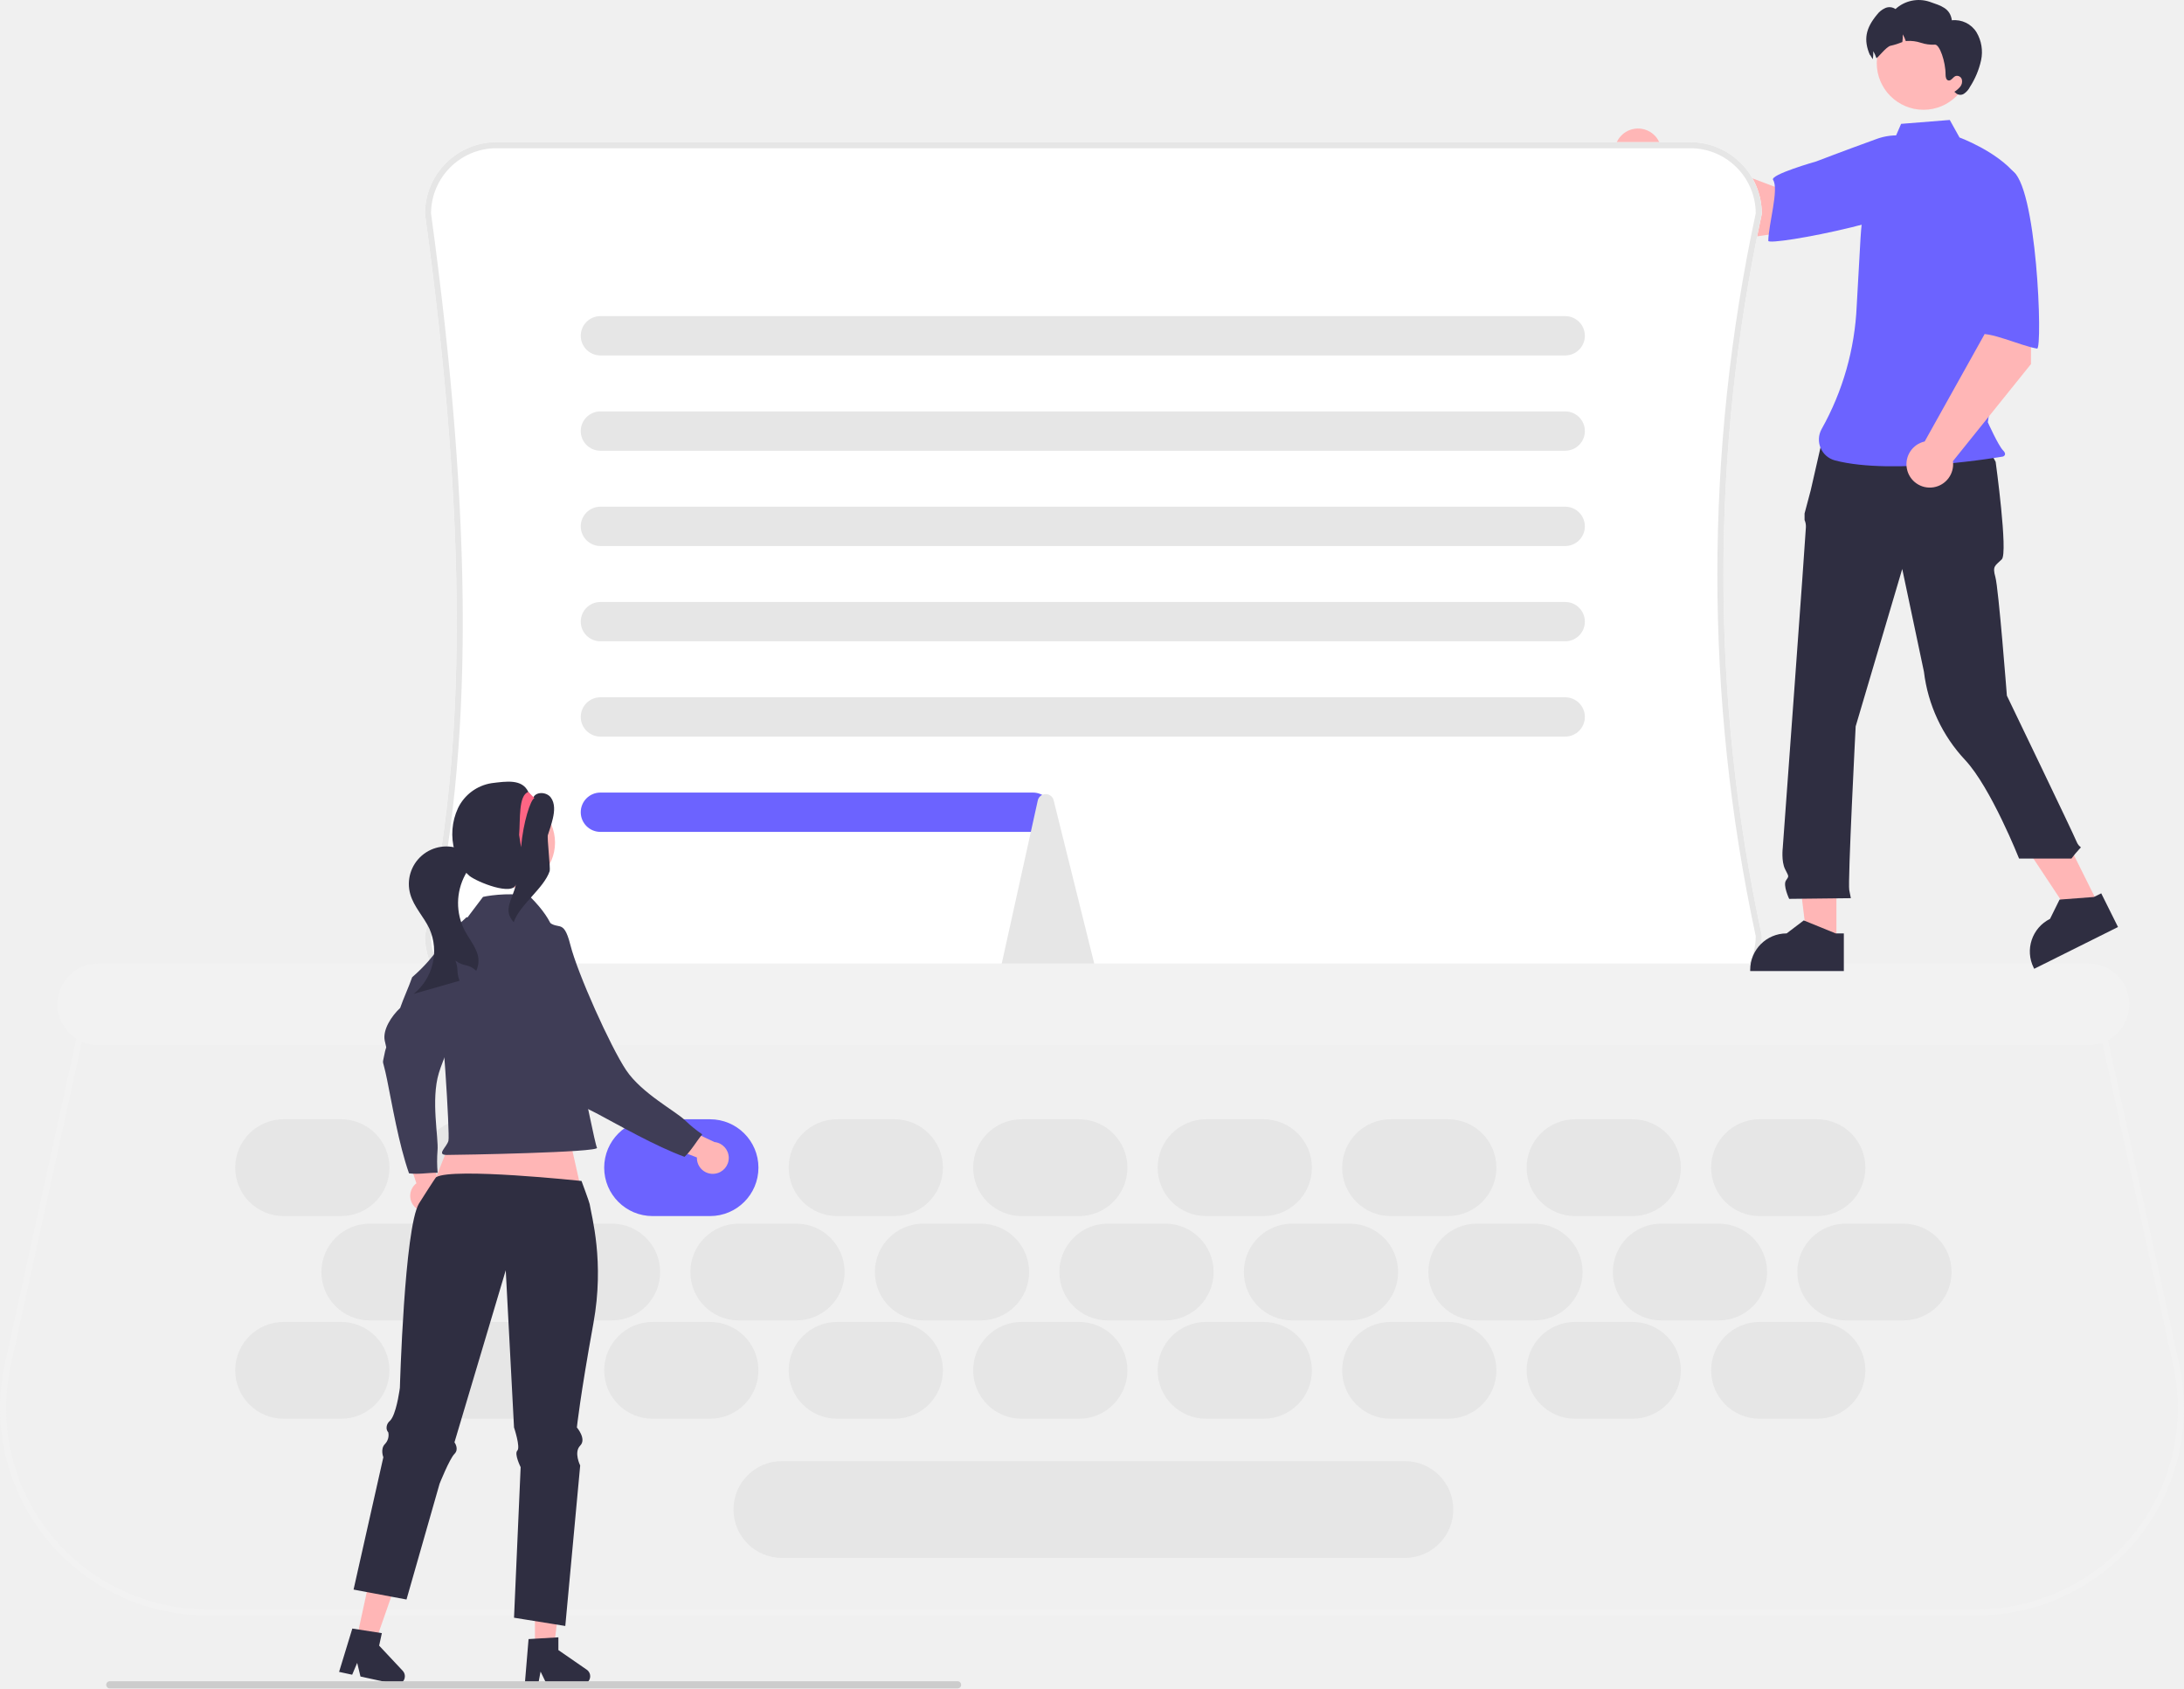
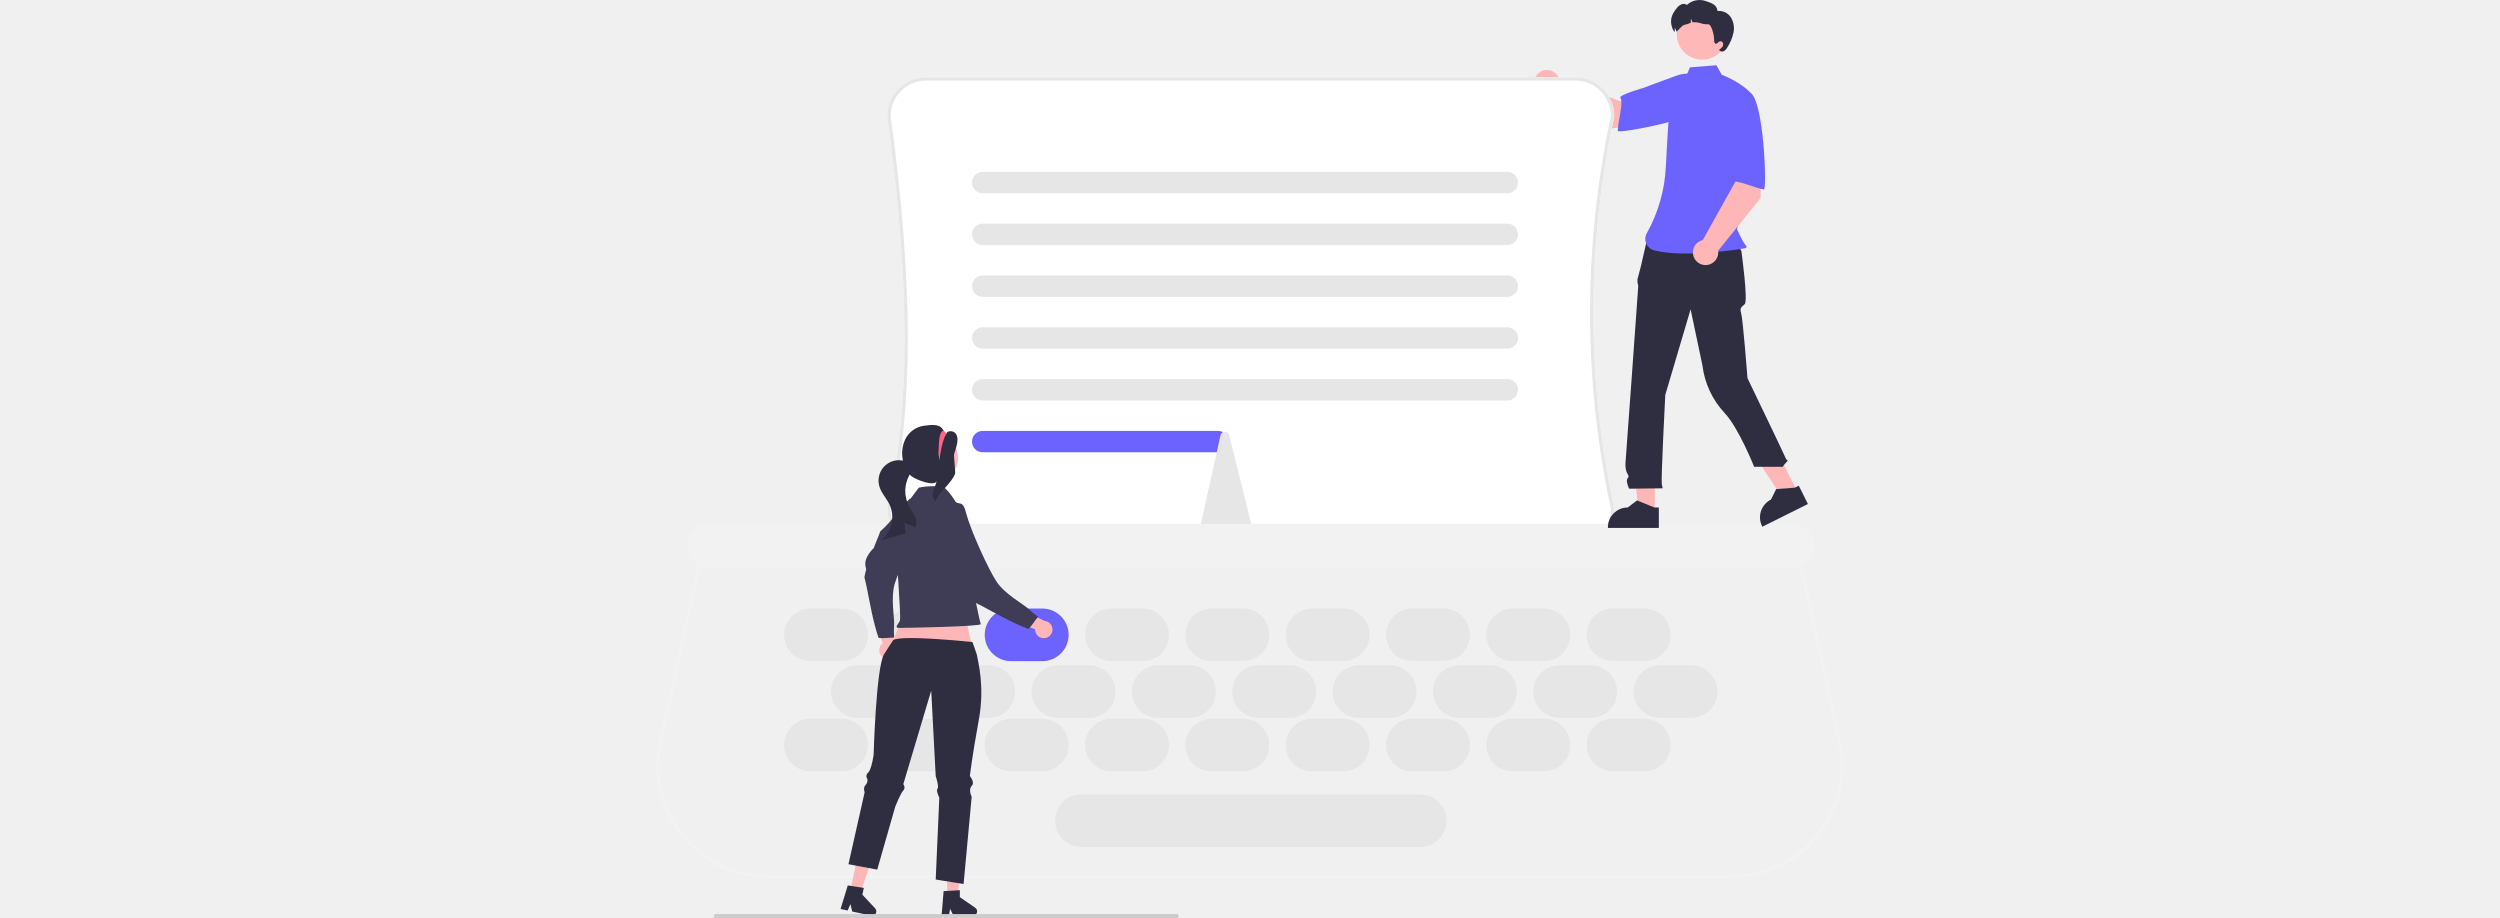
- <svg xmlns="http://www.w3.org/2000/svg" data-name="Layer 1" width="722.113" height="558.151" viewBox="0 0 722.113 558.151">
+ <svg xmlns="http://www.w3.org/2000/svg" data-name="Layer 1" width="722.113" height="265.151" viewBox="0 0 722.113 558.151">
  <path d="M892.077,705.041h-585.082a68.496,68.496,0,0,1-66.896-83.213l26.134-118.787H932.84l26.134,118.787a68.496,68.496,0,0,1-66.896,83.213Zm-624.237-200-25.788,117.217a66.497,66.497,0,0,0,64.943,80.783h585.082a66.497,66.497,0,0,0,64.943-80.783l-25.788-117.217Z" transform="translate(-238.4798 -171.0368)" fill="#f2f2f2" />
  <path d="M817.785,249.415l30.69-4.574-4.848-21.349-18.4,9.267-37.961-14.307a7.717,7.717,0,1,0-5.048,10.199Z" transform="translate(-238.4798 -171.0368)" fill="#ffb6b6" />
  <path d="M880.164,233.455c-2.373,8.995-57.048,19.141-57.02,17.195.078-5.531,3.593-17.135,1.585-20.146-1.148-1.722,14.313-6.121,14.313-6.121s8.533-3.285,19.596-7.293a19.721,19.721,0,0,1,18.85,2.604S882.537,224.461,880.164,233.455Z" transform="translate(-238.4798 -171.0368)" fill="#6c63ff" />
  <path d="M351.247,608.037h-19a16,16,0,0,0,0,32h19a16,16,0,0,0,0-32Z" transform="translate(-238.4798 -171.0368)" fill="#e6e6e6" />
  <path d="M412.247,608.037h-19a16,16,0,0,0,0,32h19a16,16,0,0,0,0-32Z" transform="translate(-238.4798 -171.0368)" fill="#e6e6e6" />
  <path d="M473.247,608.037h-19a16,16,0,0,0,0,32h19a16,16,0,0,0,0-32Z" transform="translate(-238.4798 -171.0368)" fill="#e6e6e6" />
  <path d="M534.247,608.037h-19a16,16,0,0,0,0,32h19a16,16,0,0,0,0-32Z" transform="translate(-238.4798 -171.0368)" fill="#e6e6e6" />
  <path d="M595.247,608.037h-19a16,16,0,0,0,0,32h19a16,16,0,0,0,0-32Z" transform="translate(-238.4798 -171.0368)" fill="#e6e6e6" />
  <path d="M656.247,608.037h-19a16,16,0,0,0,0,32h19a16,16,0,0,0,0-32Z" transform="translate(-238.4798 -171.0368)" fill="#e6e6e6" />
  <path d="M717.247,608.037h-19a16,16,0,0,0,0,32h19a16,16,0,0,0,0-32Z" transform="translate(-238.4798 -171.0368)" fill="#e6e6e6" />
  <path d="M778.247,608.037h-19a16,16,0,0,0,0,32h19a16,16,0,0,0,0-32Z" transform="translate(-238.4798 -171.0368)" fill="#e6e6e6" />
  <path d="M839.247,608.037h-19a16,16,0,0,0,0,32h19a16,16,0,0,0,0-32Z" transform="translate(-238.4798 -171.0368)" fill="#e6e6e6" />
  <path d="M351.247,541.037h-19a16,16,0,0,0,0,32h19a16,16,0,0,0,0-32Z" transform="translate(-238.4798 -171.0368)" fill="#e6e6e6" />
  <path d="M412.247,541.037h-19a16,16,0,0,0,0,32h19a16,16,0,0,0,0-32Z" transform="translate(-238.4798 -171.0368)" fill="#e6e6e6" />
  <path d="M473.247,541.037h-19a16,16,0,0,0,0,32h19a16,16,0,0,0,0-32Z" transform="translate(-238.4798 -171.0368)" fill="#6c63ff" />
  <path d="M534.247,541.037h-19a16,16,0,0,0,0,32h19a16,16,0,0,0,0-32Z" transform="translate(-238.4798 -171.0368)" fill="#e6e6e6" />
  <path d="M595.247,541.037h-19a16,16,0,0,0,0,32h19a16,16,0,0,0,0-32Z" transform="translate(-238.4798 -171.0368)" fill="#e6e6e6" />
  <path d="M656.247,541.037h-19a16,16,0,0,0,0,32h19a16,16,0,0,0,0-32Z" transform="translate(-238.4798 -171.0368)" fill="#e6e6e6" />
  <path d="M717.247,541.037h-19a16,16,0,0,0,0,32h19a16,16,0,0,0,0-32Z" transform="translate(-238.4798 -171.0368)" fill="#e6e6e6" />
  <path d="M778.247,541.037h-19a16,16,0,0,0,0,32h19a16,16,0,0,0,0-32Z" transform="translate(-238.4798 -171.0368)" fill="#e6e6e6" />
  <path d="M839.247,541.037h-19a16,16,0,0,0,0,32h19a16,16,0,0,0,0-32Z" transform="translate(-238.4798 -171.0368)" fill="#e6e6e6" />
  <path d="M379.747,575.537h-19a16,16,0,0,0,0,32h19a16,16,0,0,0,0-32Z" transform="translate(-238.4798 -171.0368)" fill="#e6e6e6" />
  <path d="M440.747,575.537h-19a16,16,0,0,0,0,32h19a16,16,0,0,0,0-32Z" transform="translate(-238.4798 -171.0368)" fill="#e6e6e6" />
  <path d="M501.747,575.537h-19a16,16,0,0,0,0,32h19a16,16,0,0,0,0-32Z" transform="translate(-238.4798 -171.0368)" fill="#e6e6e6" />
  <path d="M562.747,575.537h-19a16,16,0,0,0,0,32h19a16,16,0,0,0,0-32Z" transform="translate(-238.4798 -171.0368)" fill="#e6e6e6" />
  <path d="M623.747,575.537h-19a16,16,0,0,0,0,32h19a16,16,0,0,0,0-32Z" transform="translate(-238.4798 -171.0368)" fill="#e6e6e6" />
  <path d="M684.747,575.537h-19a16,16,0,0,0,0,32h19a16,16,0,0,0,0-32Z" transform="translate(-238.4798 -171.0368)" fill="#e6e6e6" />
  <path d="M745.747,575.537h-19a16,16,0,0,0,0,32h19a16,16,0,0,0,0-32Z" transform="translate(-238.4798 -171.0368)" fill="#e6e6e6" />
  <path d="M806.747,575.537h-19a16,16,0,0,0,0,32h19a16,16,0,0,0,0-32Z" transform="translate(-238.4798 -171.0368)" fill="#e6e6e6" />
  <path d="M867.747,575.537h-19a16,16,0,0,0,0,32h19a16,16,0,0,0,0-32Z" transform="translate(-238.4798 -171.0368)" fill="#e6e6e6" />
  <path d="M797.379,504.037H402.615a23.645,23.645,0,0,1-23.618-23.618l.026-.226c13.966-60.428,13.96-136.182-.017-238.402l-.009-.136a23.645,23.645,0,0,1,23.618-23.618H797.379A23.645,23.645,0,0,1,820.997,241.655l-.022.209a566.872,566.872,0,0,0,0,238.346l.022.209A23.645,23.645,0,0,1,797.379,504.037Z" transform="translate(-238.4798 -171.0368)" fill="#fff" />
  <path d="M797.379,504.037H402.615a23.645,23.645,0,0,1-23.618-23.618l.026-.226c13.966-60.428,13.96-136.182-.017-238.402l-.009-.136a23.645,23.645,0,0,1,23.618-23.618H797.379A23.645,23.645,0,0,1,820.997,241.655l-.022.209a566.872,566.872,0,0,0,0,238.346l.022.209A23.645,23.645,0,0,1,797.379,504.037ZM380.997,480.531a21.643,21.643,0,0,0,21.618,21.506H797.379a21.643,21.643,0,0,0,21.618-21.514,568.845,568.845,0,0,1,0-238.973,21.643,21.643,0,0,0-21.618-21.514H402.615a21.643,21.643,0,0,0-21.618,21.551C394.989,343.956,394.99,419.893,380.997,480.531Z" transform="translate(-238.4798 -171.0368)" fill="#e6e6e6" />
  <path d="M755.997,288.537h-319a6.5,6.5,0,0,1,0-13h319a6.5,6.5,0,0,1,0,13Z" transform="translate(-238.4798 -171.0368)" fill="#e6e6e6" />
  <path d="M755.997,320.037h-319a6.5,6.5,0,0,1,0-13h319a6.5,6.5,0,0,1,0,13Z" transform="translate(-238.4798 -171.0368)" fill="#e6e6e6" />
  <path d="M755.997,351.537h-319a6.5,6.5,0,0,1,0-13h319a6.5,6.5,0,0,1,0,13Z" transform="translate(-238.4798 -171.0368)" fill="#e6e6e6" />
  <path d="M755.997,383.037h-319a6.5,6.5,0,0,1,0-13h319a6.5,6.5,0,0,1,0,13Z" transform="translate(-238.4798 -171.0368)" fill="#e6e6e6" />
  <path d="M755.997,414.537h-319a6.5,6.5,0,0,1,0-13h319a6.5,6.5,0,0,1,0,13Z" transform="translate(-238.4798 -171.0368)" fill="#e6e6e6" />
  <path d="M579.997,446.037h-143a6.5,6.5,0,0,1,0-13h143a6.5,6.5,0,0,1,0,13Z" transform="translate(-238.4798 -171.0368)" fill="#6c63ff" />
  <path d="M598.178,495.537H571.855a2.658,2.658,0,0,1-2.069-1.02,3.174,3.174,0,0,1-.601-2.652l12.387-56.046a2.7,2.7,0,0,1,5.32-.081l13.936,56.045a3.175,3.175,0,0,1-.558,2.704A2.657,2.657,0,0,1,598.178,495.537Z" transform="translate(-238.4798 -171.0368)" fill="#e6e6e6" />
  <path d="M928.997,516.537h-658a13.5,13.5,0,0,1,0-27h658a13.5,13.5,0,0,1,0,27Z" transform="translate(-238.4798 -171.0368)" fill="#f2f2f2" />
  <polygon points="607.193 311.693 597.591 311.692 593.024 274.657 607.195 274.658 607.193 311.693" fill="#ffb6b6" />
  <path d="M848.121,492.037l-30.96-.001v-.392a12.051,12.051,0,0,1,12.05-12.05h.001l5.655-4.29,10.551,4.291,2.703 0Z" transform="translate(-238.4798 -171.0368)" fill="#2f2e41" />
  <polygon points="693.95 299.209 685.357 303.492 664.747 272.384 677.431 266.063 693.95 299.209" fill="#ffb6b6" />
  <path d="M938.774,477.484l-27.709,13.81-.175-.35a12.051,12.051,0,0,1,5.409-16.16l.001-0,3.147-6.363,11.357-.867,2.419-1.206Z" transform="translate(-238.4798 -171.0368)" fill="#2f2e41" />
  <path d="M841.419,314.529l52.945,1.853,3.959,7.352s4.146,30.079,2.023,32.203-3.185,2.123-2.123,5.84,3.807,39.222,3.807,39.222,21.871,45.366,22.933,48.021,2.123,1.593,1.062,2.654A39.098,39.098,0,0,0,923.369,454.859H906.064s-9.317-23.503-17.846-32.593a51.635,51.635,0,0,1-13.612-29.178l-7.175-33.965L852.036,411.148s-2.654,51.494-2.123,54.149l.531,2.654-20.396.228s-2.123-4.475-1.062-6.067.998-1.158-.297-3.764-.764-7.023-.764-7.023,7.655-104.412,7.655-106.005a5.295,5.295,0,0,0-.441-2.388V340.77l2.034-7.66Z" transform="translate(-238.4798 -171.0368)" fill="#2f2e41" />
  <path d="M864.246,218.467c-3.446,2.049-5.508,5.813-6.691,9.644a91.389,91.389,0,0,0-3.927,21.835l-1.25,22.187a91.35,91.35,0,0,1-11.627,40.784,7.13,7.13,0,0,0,4.46,10.325c19.189,5.035,55.533-1.287,55.533-1.287s1.548-.516,0-2.064-5.021-9.288-5.021-9.288l4.128-27.117,5.16-54.697c-6.192-7.74-18.645-12.303-18.645-12.303l-3.218-5.792-16.089,1.287Z" transform="translate(-238.4798 -171.0368)" fill="#6c63ff" />
  <circle cx="635.979" cy="20.834" r="15.455" fill="#ffb8b8" />
  <path d="M893.503,190.953a26.877,26.877,0,0,1-3.676,8.807,5.995,5.995,0,0,1-2.005,2.277,2.192,2.192,0,0,1-2.785-.348l-.376-.306a7.976,7.976,0,0,0,1.949-1.692,2.716,2.716,0,0,0,.522-2.43,1.673,1.673,0,0,0-2.047-1.093c-.905.355-1.455,1.664-2.402,1.462-.766-.167-.926-1.177-.926-1.97.028-4.149-1.977-10.046-3.53-9.865a12.519,12.519,0,0,1-4.63-.62,12.13,12.13,0,0,0-4.637-.592c-.111.014-.223.035-.341.056a10.267,10.267,0,0,0-1.03-2.249,12.014,12.014,0,0,1-.125,2.548,23.832,23.832,0,0,1-3.857,1.218c-1.434.202-4.588,4.491-4.734,4.052a10.268,10.268,0,0,0-1.03-2.249,12.014,12.014,0,0,1-.125,2.548c-.007.035-.007.063-.014.097-.696-.926-1.121-2.054-.884-1.191-2.332-5.277-1.427-9.058,2.242-13.506a7.055,7.055,0,0,1,2.75-2.207,3.468,3.468,0,0,1,3.384.334,11.384,11.384,0,0,1,11.292-2.409c3.822,1.33,6.767,2.11,7.352,6.12a8.509,8.509,0,0,1,8.153,3.968A12.85,12.85,0,0,1,893.503,190.953Z" transform="translate(-238.4798 -171.0368)" fill="#2f2e41" />
  <path d="M909.997,291.385l.025-31.029-21.832,1.63,6.437,19.57-19.775,35.421a7.717,7.717,0,1,0,9.338,6.504Z" transform="translate(-238.4798 -171.0368)" fill="#ffb6b6" />
  <path d="M903.458,227.33c8.544,3.68,10.475,59.255,8.554,58.939-5.458-.896-16.413-6.093-19.688-4.554-1.873.88-3.932-15.062-3.932-15.062s-1.984-8.926-4.308-20.461a19.721,19.721,0,0,1,5.369-18.256S894.914,223.651,903.458,227.33Z" transform="translate(-238.4798 -171.0368)" fill="#6c63ff" />
  <path d="M375.817,570.227a5.239,5.239,0,0,1,.342-8.026l-5.866-17.669,9.343,2.51,4.138,16.394a5.267,5.267,0,0,1-7.957,6.791Z" transform="translate(-238.4798 -171.0368)" fill="#ffb6b6" />
  <path d="M392.751,474.231c1.55.889,10.722-1.313,12.514-.687-.989,6.033,4.382,3.769-1.45,11.692s-17.578,31.679-20.247,40.558-.027,21.391-.427,25.599a43.667,43.667,0,0,0,.036,7.324c-3.151-.04-6.257.614-9.457.196-3.413-9.657-5.708-23.403-7.266-31s-1.615-4.384-.901-8.183.888-1.038.137-4.672,2.285-8.2,5.091-10.803c1.21-3.479,2.773-6.723,3.97-10.165C383.525,486.435,384.102,482.013,392.751,474.231Z" transform="translate(-238.4798 -171.0368)" fill="#3f3d56" />
  <path d="M474.884,559.027a5.239,5.239,0,0,1-5.979-5.365l-17.369-6.701,7.876-5.618,15.286,7.225a5.267,5.267,0,0,1,.185,10.459Z" transform="translate(-238.4798 -171.0368)" fill="#ffb6b6" />
  <path d="M411.534,484.94c1.671-.632,5.801-9.113,7.423-10.098,4.029,4.598,5.695-.987,8.105,8.551s13.284,33.706,18.443,41.409,16.497,13.617,19.492,16.6a43.666,43.666,0,0,0,5.677,4.627c-2.033,2.407-3.503,5.221-5.859,7.426-9.625-3.503-21.695-10.468-28.551-14.094s-4.411-1.54-6.89-4.506-.237-1.345-3.52-3.075-4.878-6.976-5.105-10.797c-1.917-3.145-3.428-6.413-5.325-9.526C415.093,499.819,412.046,496.563,411.534,484.94Z" transform="translate(-238.4798 -171.0368)" fill="#3f3d56" />
  <polygon points="186.123 366.39 194.791 405.071 139.247 401.616 154.351 363.627 186.123 366.39" fill="#ffb6b6" />
  <polygon points="176.874 544.917 183.113 544.916 186.081 520.851 176.873 520.851 176.874 544.917" fill="#ffb6b6" />
  <path d="M413.241,712.875l9.863-.589v4.226l9.377,6.476a2.64,2.64,0,0,1-1.5,4.812h-11.742l-2.024-4.18-.79,4.18h-4.427Z" transform="translate(-238.4798 -171.0368)" fill="#2f2e41" />
  <polygon points="117.905 541.813 124.002 543.135 132.005 520.246 123.006 518.294 117.905 541.813" fill="#ffb6b6" />
  <path d="M354.972,709.393l9.764,1.516-.896,4.13,7.791,8.317a2.64,2.64,0,0,1-2.486,4.384l-11.475-2.489-1.092-4.514-1.658,3.917-4.327-.939Z" transform="translate(-238.4798 -171.0368)" fill="#2f2e41" />
  <path d="M434.689,608.453c-4.379,24.065-5.473,34.455-5.473,34.455s3.284,3.828,1.095,6.018,0,6.562,0,6.562l-4.923,53.053-3.963-.642-9.546-1.535-3.443-.556,2.189-49.769s-2.189-4.379-1.095-5.473c1.095-1.095-1.095-7.657-1.095-7.657l-2.734-51.958-16.958,56.881s1.645,2.189,0,3.828c-1.639,1.639-4.917,9.846-4.917,9.846l-10.085,35.287-.856,2.997-5.259-.985-5.724-1.076-1.052-.196-1.871-.355-1.205-.226-.41-.073-1.981-.373.599-2.66.312-1.4,8.531-37.892.196-.875.208-.923s-1.095-2.734.544-4.379a4.274,4.274,0,0,0,1.095-3.828,1.493,1.493,0,0,1-.147-.183,2.27,2.27,0,0,1-.391-.893,2.961,2.961,0,0,1,1.089-2.752,4.67,4.67,0,0,0,.777-1.113c1.663-3.15,2.501-9.822,2.501-9.822s1.48-52.845,6.323-60.917c.257-.422,5.399-8.523,5.668-8.688,5.467-3.278,48.063,1.25,48.063,1.25s2.58,6.931,2.696,7.652C434.075,573.136,438.401,588.039,434.689,608.453Z" transform="translate(-238.4798 -171.0368)" fill="#2f2e41" />
  <path d="M421.746,481.165s.922-4.784-7.935-13.641c-4.689-1.563-12.813-.652-15.629,0-13.024,17.192-10.692,14.159-14.083,23.764a13.529,13.529,0,0,0-.928,6.838c1.563,7.815,4.1,47.928,3.579,50.012s-4.168,4.689-.521,4.689,50.675-.823,49.633-2.386S421.746,481.165,421.746,481.165Z" transform="translate(-238.4798 -171.0368)" fill="#3f3d56" />
  <circle cx="168.577" cy="278.545" r="14.938" fill="#ffb6b6" />
  <path d="M394.401,455.23c-.082,1.812-1.217,3.373-2.094,4.959a19.789,19.789,0,0,0-.184,18.46c1.219,2.313,2.907,4.377,3.875,6.806a7.731,7.731,0,0,1-.061,6.522c-2.618-2.519-3.896-1.189-6.869-3.388,1.169,3.277.172,3.383,1.346,6.657q-7.569,2.161-15.144,4.334a18.252,18.252,0,0,0,5.221-21.482c-1.846-3.958-5.146-7.221-6.347-11.427a12.399,12.399,0,0,1,17.042-14.713C392.886,451.472,394.483,453.447,394.401,455.23Z" transform="translate(-238.4798 -171.0368)" fill="#2f2e41" />
  <path d="M413.163,432.839c-2.009-4.389-7.309-3.496-12.101-2.917a14.894,14.894,0,0,0-11.159,8.281,20.353,20.353,0,0,0-1.104,14.128,15.478,15.478,0,0,0,4.887,8.239c2.531,2.035,14.429,6.849,15.419,2.704-1.238,5.408-4.46,8.486-.773,12.631,1.91-5.737,9.985-11.186,11.895-16.922.287-.864-.893-11.013-.606-11.876.606-1.82,1.213-3.644,1.651-5.511.55-2.346.762-5.037-.696-6.956s-5.129-1.994-5.866.301" transform="translate(-238.4798 -171.0368)" fill="#2f2e41" />
  <path d="M410.758,451.107l-.639-4.065c.434-5.056-.274-13.097,3.043-14.203l2.029,2.029C413.909,435.296,411.467,442.856,410.758,451.107Z" transform="translate(-238.4798 -171.0368)" fill="#ff6584" />
  <path d="M556.269,727.998a1.186,1.186,0,0,1-1.19,1.19h-280.29a1.19,1.19,0,1,1,0-2.38h280.29A1.187,1.187,0,0,1,556.269,727.998Z" transform="translate(-238.4798 -171.0368)" fill="#ccc" />
  <path d="M702.997,654.041h-206a16,16,0,0,0,0,32h206a16,16,0,0,0,0-32Z" transform="translate(-238.4798 -171.0368)" fill="#e6e6e6" />
</svg>
